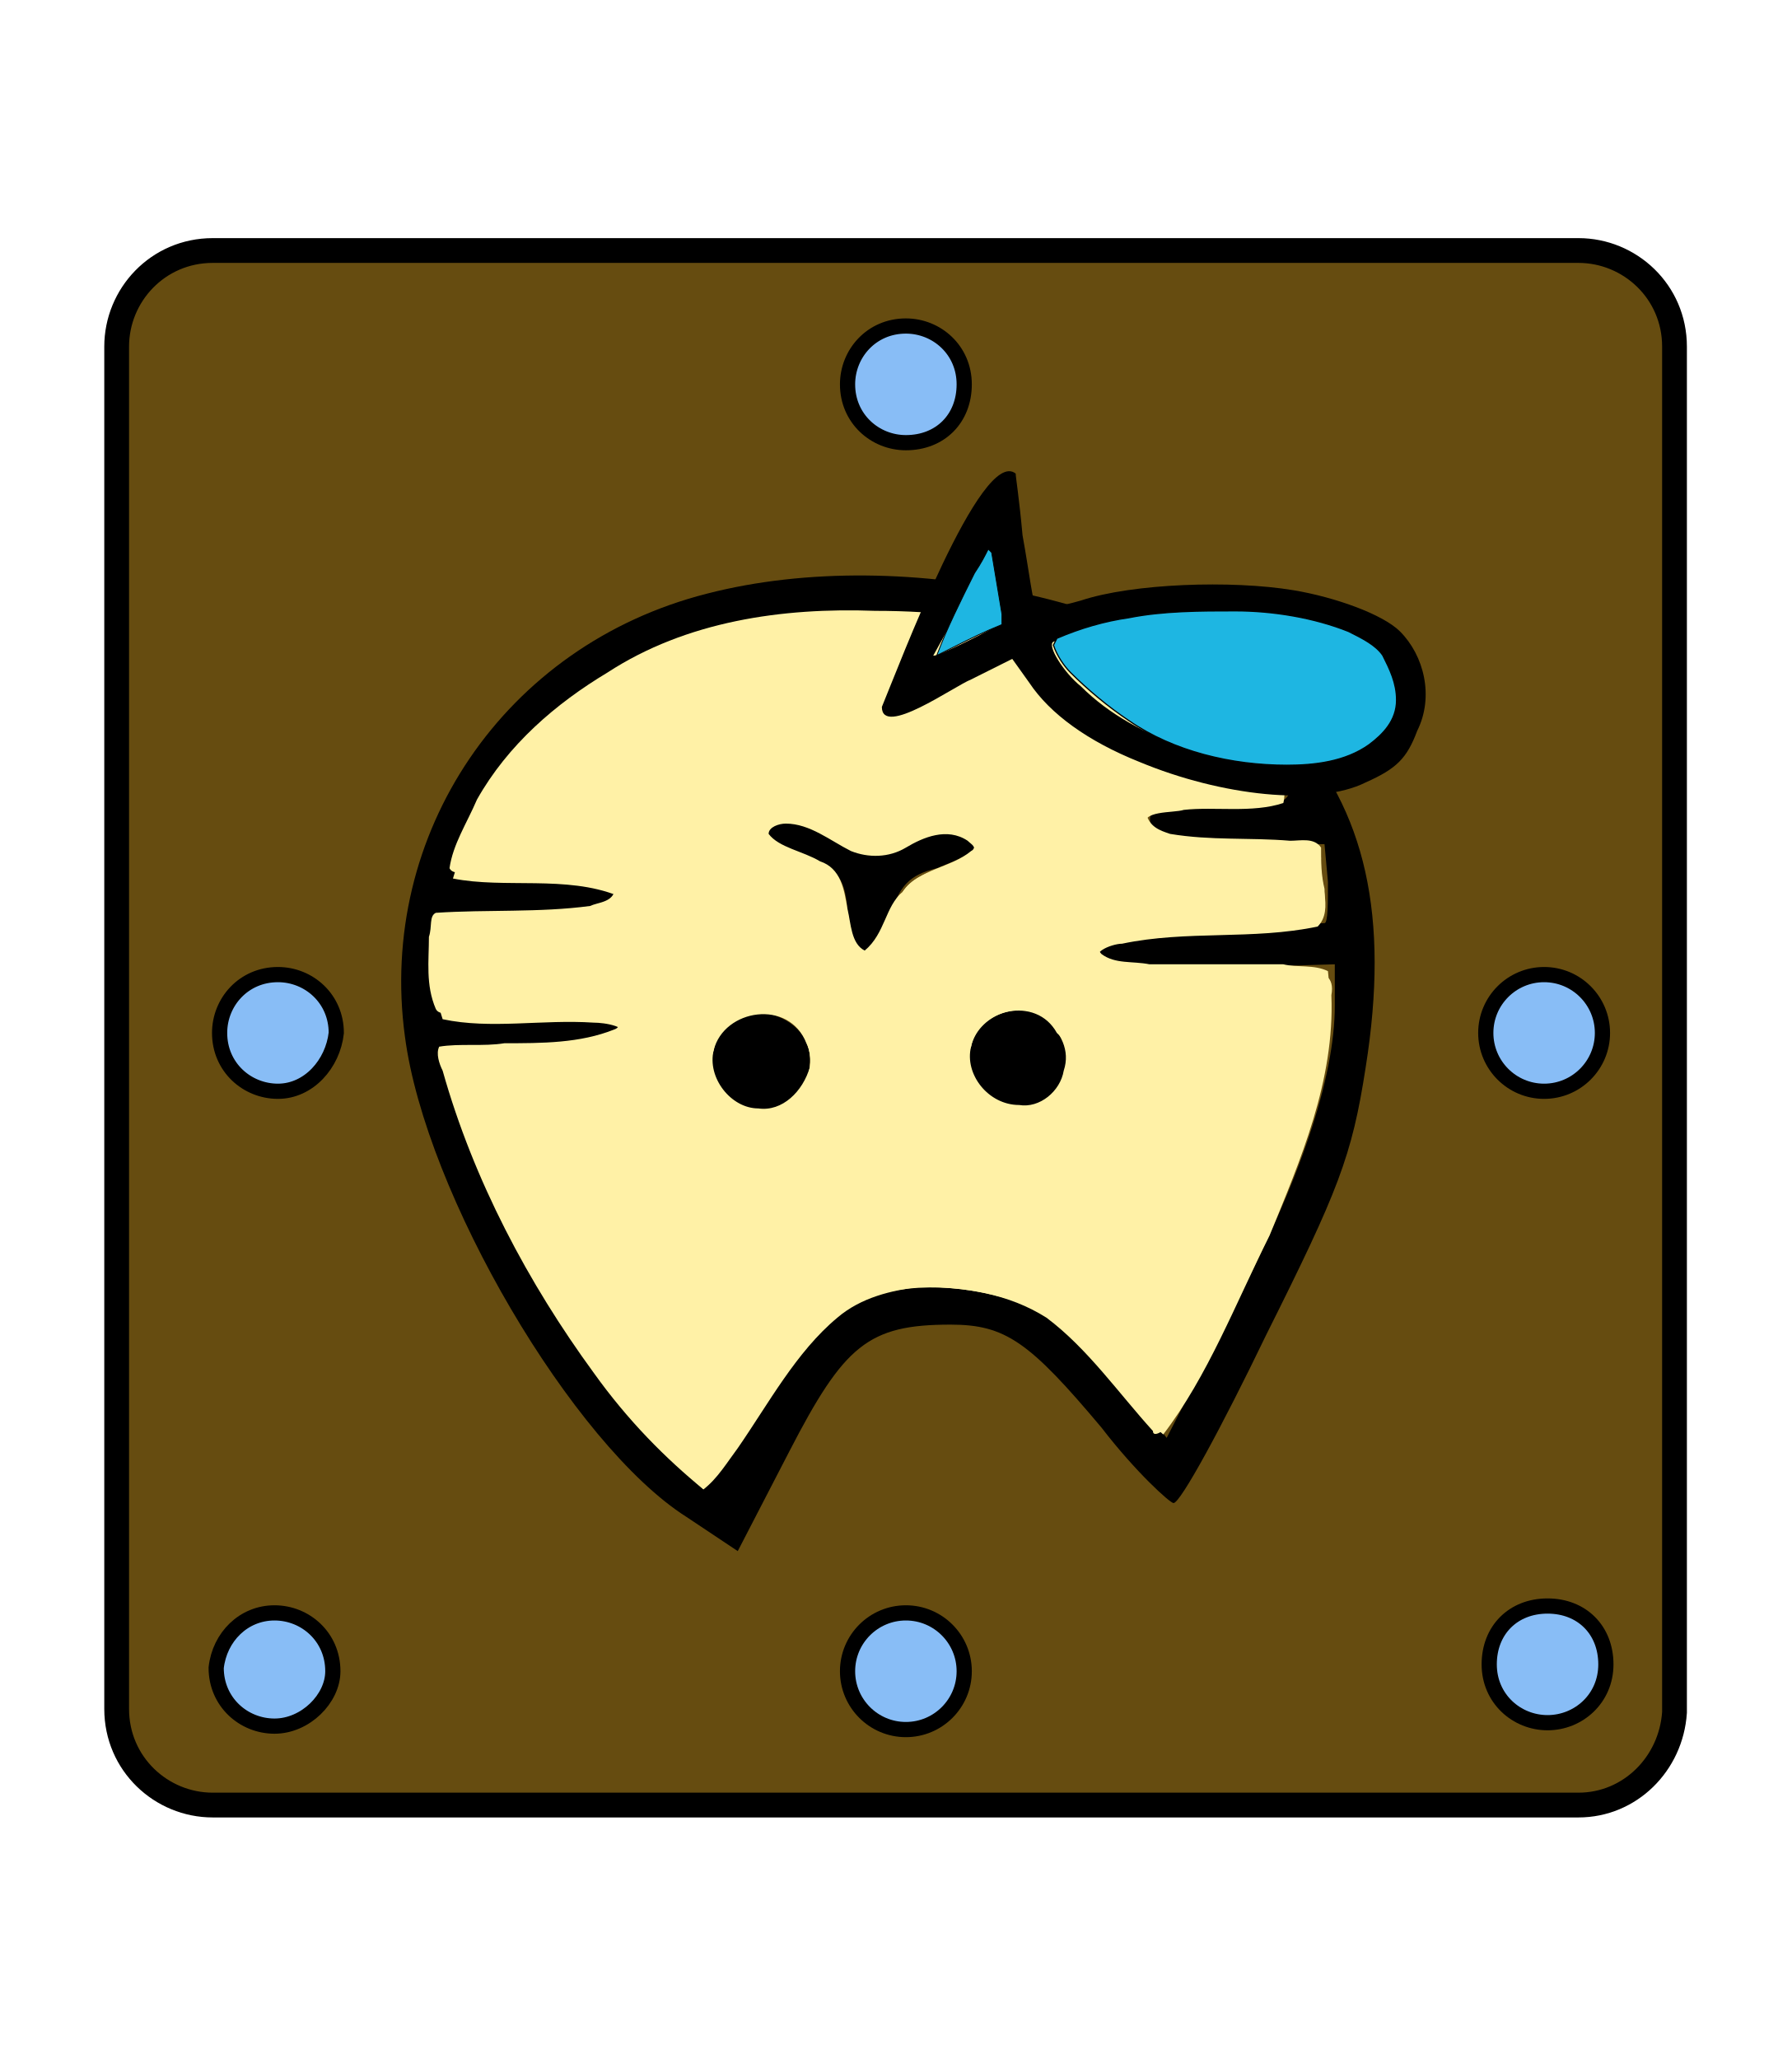
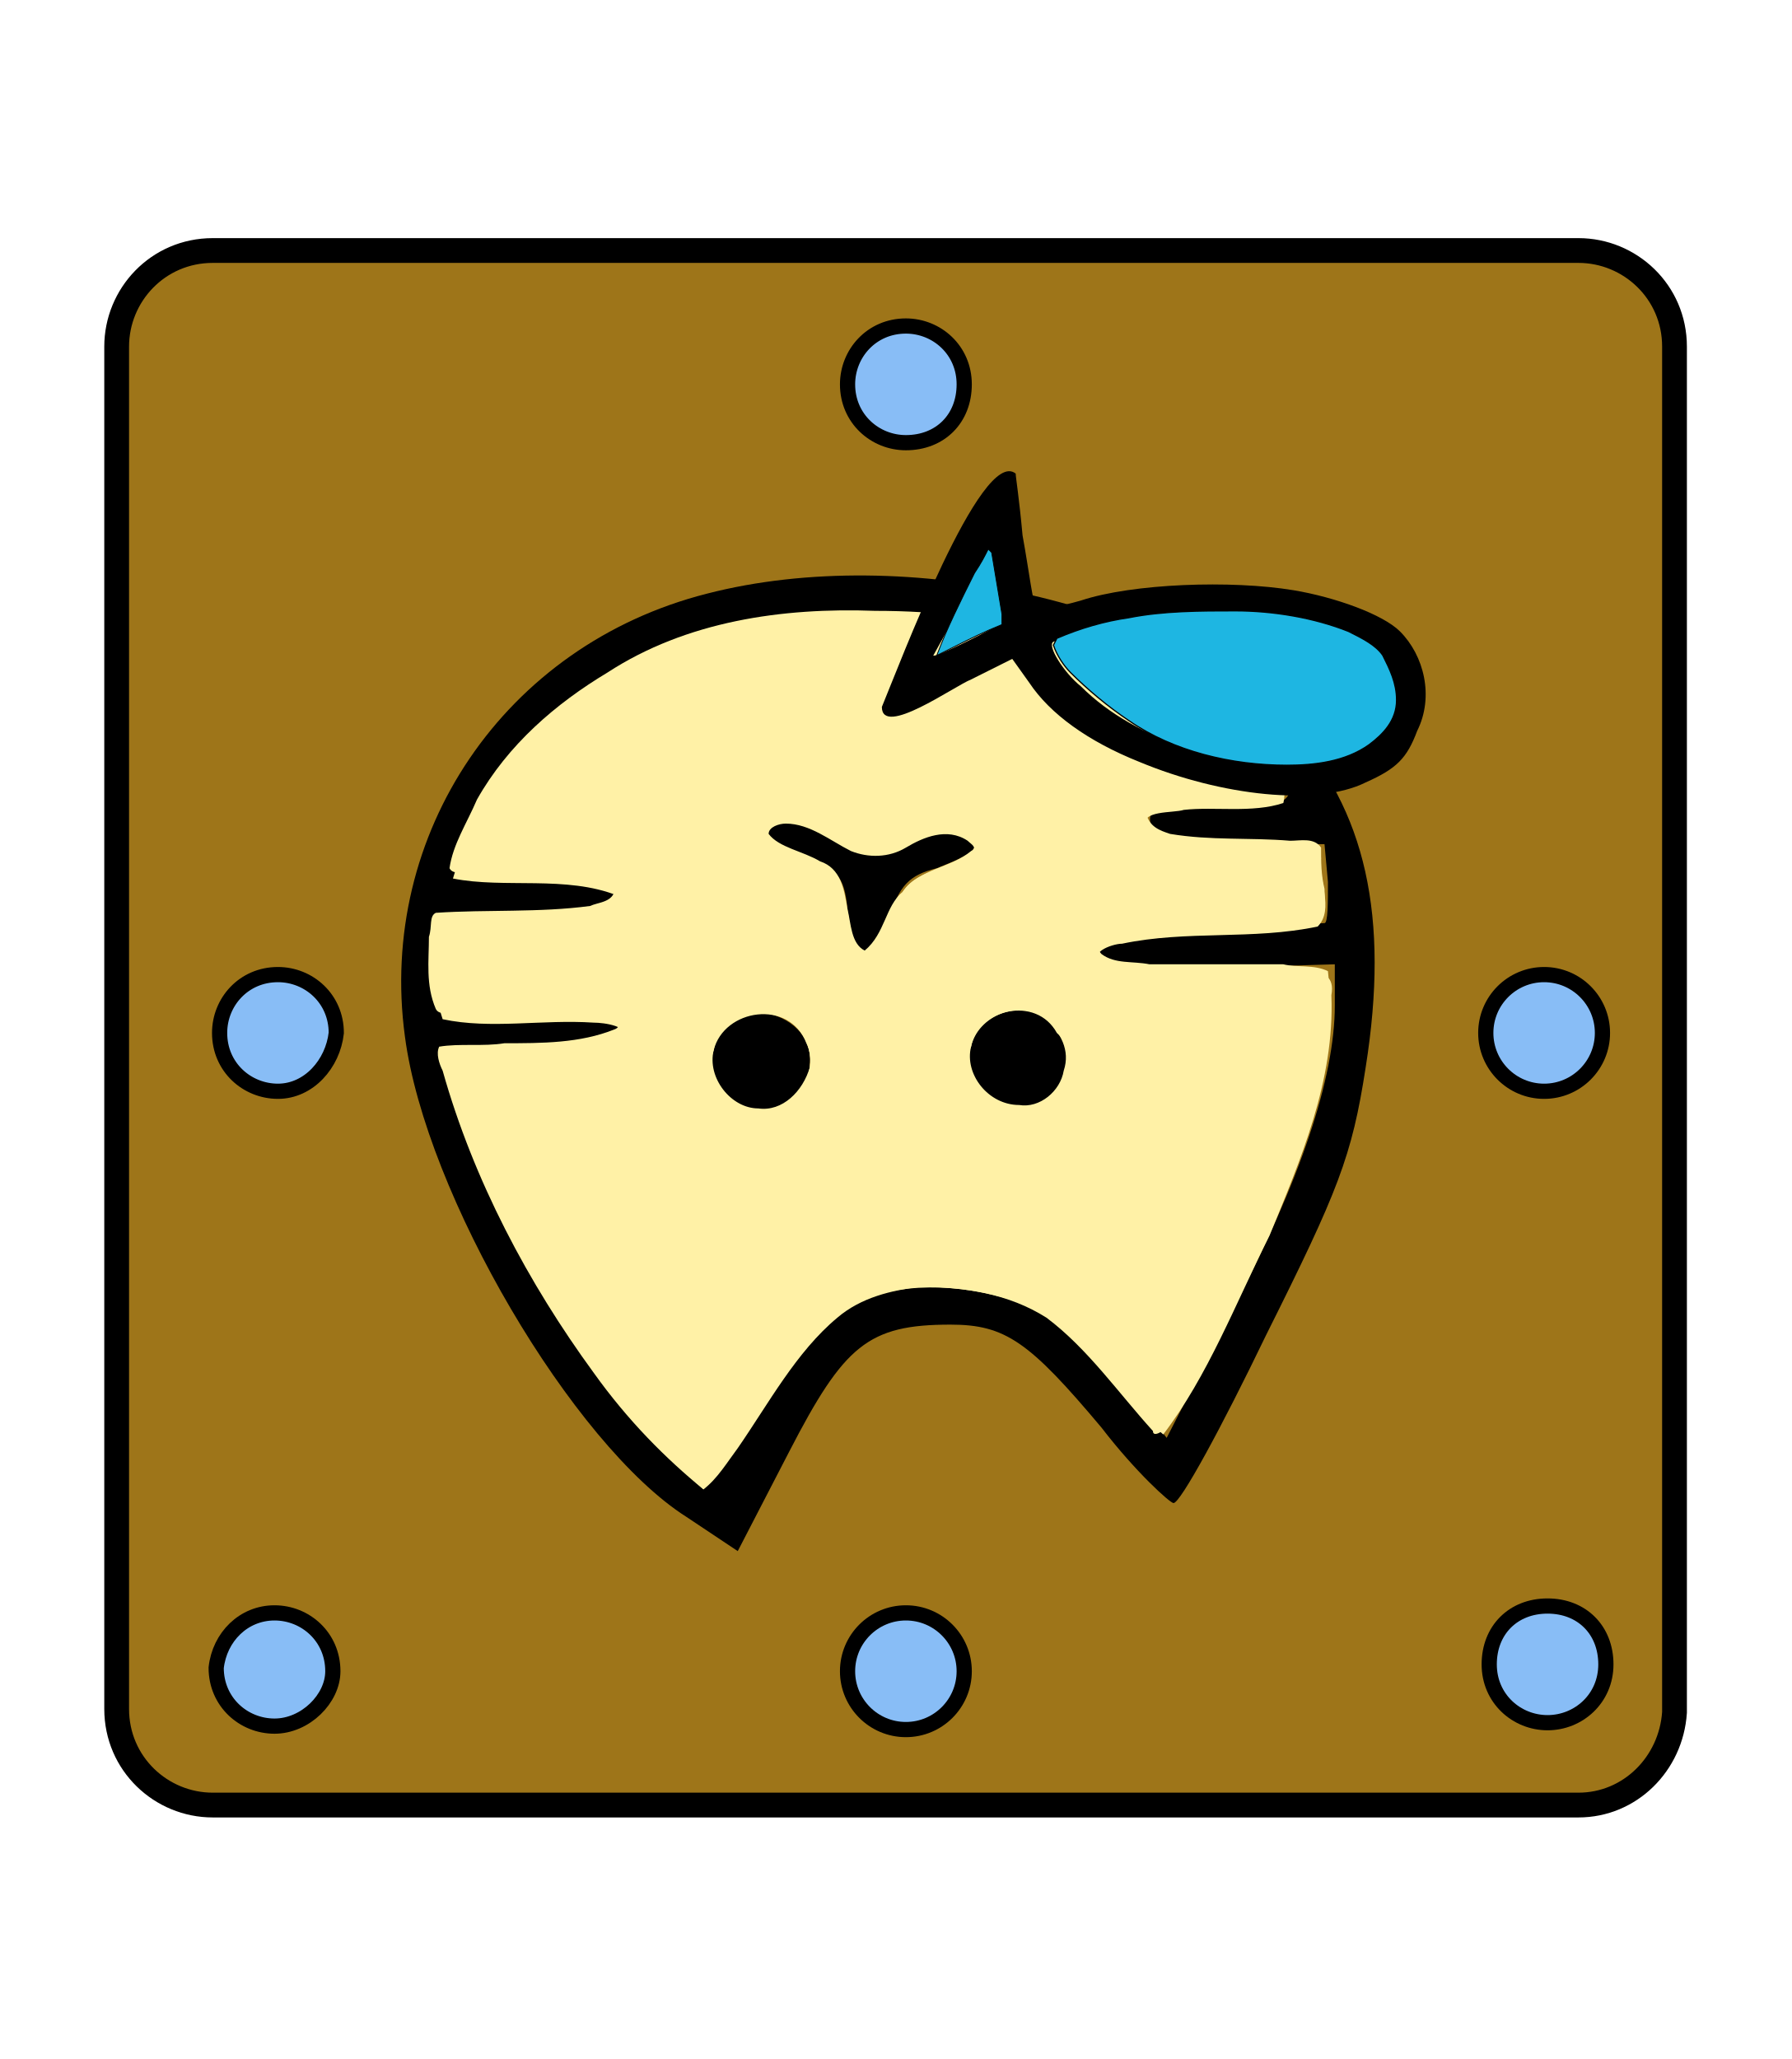
<svg xmlns="http://www.w3.org/2000/svg" version="1.1" id="svg4905" x="0px" y="0px" width="52.2px" height="60px" viewBox="0 0 52.2 60" style="enable-background:new 0 0 52.2 60;" xml:space="preserve">
  <defs id="defs56">
	
	
	
	
	
	
	
	
	
	
	
	
	
	
	
	
	
	
	
	
	
	
	
	
</defs>
  <style type="text/css" id="style2">
	.st0{fill:#A3D6A6;}
	.st1{fill:none;stroke:#000000;stroke-width:0.722;stroke-linecap:square;stroke-miterlimit:5.206;}
	.st2{fill:#0B58AD;}
	.st3{fill:none;stroke:#000000;stroke-width:0.443;stroke-linecap:square;stroke-miterlimit:5.206;}
	.st4{fill:#0F57AB;}
	.st5{fill:#0D5AAC;}
	.st6{fill:#FFF1A6;}
	.st7{fill:#1EB6E2;}
	.st8{fill:none;stroke:#000000;stroke-width:2.477849e-02;stroke-linecap:square;stroke-miterlimit:10;}
	.st9{fill:none;stroke:#000000;stroke-width:3.504208e-02;stroke-linecap:square;stroke-miterlimit:10;}
</style>
-   <path style="fill:#664c10;fill-opacity:1" id="path5" d="M 46,52.6 H 6.2 C 4.7,52.6 3.4,51.4 3.4,49.8 V 10.1 C 3.4,8.6 4.6,7.3 6.2,7.3 H 46 c 1.5,0 2.8,1.2 2.8,2.8 v 39.8 c -0.1,1.5 -1.3,2.7 -2.8,2.7 z" class="st0" />
+   <path style="fill:#9e7519;fill-opacity:1" id="path5" d="M 46,52.6 H 6.2 C 4.7,52.6 3.4,51.4 3.4,49.8 V 10.1 C 3.4,8.6 4.6,7.3 6.2,7.3 H 46 c 1.5,0 2.8,1.2 2.8,2.8 v 39.8 c -0.1,1.5 -1.3,2.7 -2.8,2.7 z" class="st0" />
  <path style="fill:none;stroke:#000000;stroke-width:0.722;stroke-linecap:square;stroke-miterlimit:5.206" id="path7" d="M 46,52.6 H 6.2 C 4.7,52.6 3.4,51.4 3.4,49.8 V 10.1 C 3.4,8.6 4.6,7.3 6.2,7.3 H 46 c 1.5,0 2.8,1.2 2.8,2.8 v 39.8 c -0.1,1.5 -1.3,2.7 -2.8,2.7 z" class="st1" />
  <path style="fill:#88bdf6;fill-opacity:1" id="path9" d="m 45.1,50.2 c -0.9,0 -1.7,-0.7 -1.7,-1.7 0,-1 0.7,-1.7 1.7,-1.7 1,0 1.7,0.7 1.7,1.7 0,1 -0.8,1.7 -1.7,1.7 z" class="st2" />
  <path style="fill:none;stroke:#000000;stroke-width:0.443;stroke-linecap:square;stroke-miterlimit:5.206" id="path11" d="m 45.1,50.2 c -0.9,0 -1.7,-0.7 -1.7,-1.7 0,-1 0.7,-1.7 1.7,-1.7 1,0 1.7,0.7 1.7,1.7 0,1 -0.8,1.7 -1.7,1.7 z" class="st3" />
  <circle style="fill:#88bdf6;fill-opacity:1" id="circle13" r="1.7" cy="48.7" cx="26.4" class="st4" />
  <circle style="fill:none;stroke:#000000;stroke-width:0.443;stroke-linecap:square;stroke-miterlimit:5.206" id="circle15" r="1.7" cy="48.7" cx="26.4" class="st3" />
  <path style="fill:#0d5aac" id="path17" d="M 8,50.3 C 7.1,50.3 6.3,49.6 6.3,48.6 6.4,47.7 7.1,47 8,47 c 0.9,0 1.7,0.7 1.7,1.7 0,0.8 -0.8,1.6 -1.7,1.6 z" class="st5" />
  <path style="fill:#88bdf6;stroke:#000000;stroke-width:0.443;stroke-linecap:square;stroke-miterlimit:5.206;fill-opacity:1" id="path19" d="M 8,50.3 C 7.1,50.3 6.3,49.6 6.3,48.6 6.4,47.7 7.1,47 8,47 c 0.9,0 1.7,0.7 1.7,1.7 0,0.8 -0.8,1.6 -1.7,1.6 z" class="st3" />
  <circle style="fill:#88bdf6;fill-opacity:1" id="circle21" r="1.7" cy="30.1" cx="45" class="st5" />
  <circle style="fill:none;stroke:#000000;stroke-width:0.443;stroke-linecap:square;stroke-miterlimit:5.206" id="circle23" r="1.7" cy="30.1" cx="45" class="st3" />
  <path style="fill:#88bdf6;fill-opacity:1" id="path25" d="m 8.1,31.8 c -0.9,0 -1.7,-0.7 -1.7,-1.7 0,-0.9 0.7,-1.7 1.7,-1.7 0.9,0 1.7,0.7 1.7,1.7 C 9.7,31 9,31.8 8.1,31.8 Z" class="st5" />
  <path style="fill:none;stroke:#000000;stroke-width:0.443;stroke-linecap:square;stroke-miterlimit:5.206" id="path27" d="m 8.1,31.8 c -0.9,0 -1.7,-0.7 -1.7,-1.7 0,-0.9 0.7,-1.7 1.7,-1.7 0.9,0 1.7,0.7 1.7,1.7 C 9.7,31 9,31.8 8.1,31.8 Z" class="st3" />
  <path style="fill:#0d5aac" id="path29" d="m 26.4,12.9 c -0.9,0 -1.7,-0.7 -1.7,-1.7 0,-0.9 0.7,-1.7 1.7,-1.7 0.9,0 1.7,0.7 1.7,1.7 0,1 -0.7,1.7 -1.7,1.7 z" class="st5" />
  <path style="fill:#88bdf6;stroke:#000000;stroke-width:0.443;stroke-linecap:square;stroke-miterlimit:5.206;fill-opacity:1" id="path31" d="m 26.4,12.9 c -0.9,0 -1.7,-0.7 -1.7,-1.7 0,-0.9 0.7,-1.7 1.7,-1.7 0.9,0 1.7,0.7 1.7,1.7 0,1 -0.7,1.7 -1.7,1.7 z" class="st3" />
  <path id="path33" d="m 37.6,21.2 c 2.2,2.4 2.9,5.5 2.2,9.9 -0.4,2.6 -0.8,3.6 -2.9,7.8 -1.3,2.7 -2.5,4.9 -2.7,4.9 -0.1,0 -1.1,-0.9 -2.1,-2.2 -2.1,-2.5 -2.8,-3 -4.4,-3 -2.4,0 -3.1,0.6 -4.7,3.7 l -1.5,2.9 -1.5,-1 c -3.3,-2.1 -7.6,-9.4 -8.2,-14 -0.8,-5.9 2.9,-11.4 8.8,-12.9 5.8,-1.5 13.7,0.3 17,3.9 z M 27.1,18 c -4.5,-0.3 -7.3,0.3 -10,2.2 -1.7,1.2 -2.4,2 -3.1,3.4 -0.5,1 -0.8,1.9 -0.7,1.9 0.1,0 1.2,0.1 2.5,0.1 2.2,0 3,0.4 2.1,0.9 -0.2,0.1 -1.4,0.2 -2.6,0.2 -1.2,0 -2.3,0 -2.4,0 -0.3,0.1 -0.2,2.7 0.1,2.8 0.1,0.1 1.2,0.1 2.5,0 1.2,-0.1 2.4,0 2.6,0.1 0.9,0.4 0,0.8 -2.5,0.9 l -2.6,0.1 0.6,1.9 c 0.8,2.7 3.3,7 5.2,8.9 0.9,0.9 1.7,1.7 1.8,1.8 0.1,0.1 0.9,-1 1.8,-2.4 1.8,-2.9 2.8,-3.6 5.2,-3.5 2.3,0.1 3.3,0.7 5,2.8 l 1.4,1.8 1.9,-3.7 c 2,-3.8 3,-6.8 3,-8.9 v -1.2 l -3.3,0.1 c -1.8,0 -3.3,-0.1 -3.5,-0.3 -0.4,-0.6 0.3,-0.8 3.4,-0.9 1.6,0 3,-0.1 3.1,-0.1 0.1,0 0.1,-0.6 0.1,-1.2 l -0.1,-1.1 h -2.1 c -2.3,0 -3.3,-0.3 -2.9,-1 0.1,-0.2 1,-0.3 1.9,-0.2 2.2,0.3 2.6,-0.2 1.5,-1.5 -1.6,-1.7 -6.2,-3.6 -9.9,-3.9 z m 1.3,6.7 c -0.1,0.2 -0.6,0.4 -1.1,0.6 -0.8,0.2 -1.1,0.5 -1.4,1.5 -0.4,1.5 -1,1.4 -1.2,-0.3 -0.1,-1 -0.3,-1.2 -1.4,-1.6 -0.9,-0.3 -1.2,-0.5 -1,-0.9 1.6,-1.1 2.4,2 4.3,0.3 1,-0.4 2,-0.1 1.8,0.4 z" />
  <path id="path35" d="m 29.6,32.3 c -0.8,0 -1.5,-0.7 -1.4,-1.5 0,-0.8 0.7,-1.5 1.5,-1.4 0.8,0 1.5,0.7 1.4,1.5 0,0.8 -0.7,1.4 -1.5,1.4 z" />
  <path id="path37" d="m 22.1,32.4 c -0.8,0 -1.5,-0.7 -1.4,-1.5 0,-0.8 0.7,-1.5 1.5,-1.4 0.8,0.1 1.5,0.7 1.4,1.5 0,0.8 -0.7,1.4 -1.5,1.4 z" />
  <path style="fill:#fff1a6" id="path39" d="m 20.5,43.4 c 1.7,-1.8 2.5,-4.5 4.8,-5.6 1.5,-0.5 3.3,-0.3 4.8,0.3 1.6,0.8 2.5,2.6 3.8,3.7 C 35.2,40.1 36,38 37,36 c 0.9,-2.2 1.9,-4.5 1.8,-7 0.2,-1.1 -1.3,-0.5 -2,-0.7 -1.5,-0.1 -3.1,0.1 -4.6,-0.2 -0.6,-0.3 0.2,-0.6 0.5,-0.6 1.9,-0.4 3.8,-0.1 5.7,-0.5 0.5,-0.5 0,-1.4 0.1,-2 -0.6,-0.4 -1.6,-0.1 -2.3,-0.2 -0.9,-0.1 -2.1,0.1 -2.8,-0.7 -0.2,-0.5 0.8,-0.4 1.1,-0.5 0.9,-0.1 2,0.1 2.9,-0.2 0.2,-0.8 -0.6,-1.4 -1.1,-1.9 -2.5,-2 -5.7,-3 -8.9,-3.4 -0.5,0 -1.5,-0.1 -2.2,-0.1 -3.3,-0.1 -6.7,0.8 -9.2,3.1 -1.4,1.1 -2.3,2.8 -2.8,4.5 1.5,0.3 3.3,-0.1 4.8,0.5 0.3,0.4 -0.5,0.6 -0.8,0.7 -1.5,0.2 -3,0 -4.4,0.2 -0.2,0.9 -0.2,1.8 0.1,2.7 1.4,0.3 2.9,0 4.4,0.1 0.3,0 1.1,0.1 0.9,0.5 -1.6,0.6 -3.5,0.4 -5.2,0.6 0.1,0.9 0.5,1.9 0.8,2.8 1.5,3.6 3.8,7.1 6.7,9.7 z m 1.7,-11 c -0.9,0 -1.7,-1 -1.4,-1.8 0.3,-1.2 2.2,-1.5 2.7,-0.2 0.4,0.8 -0.3,2 -1.3,2 z m 7.5,-0.1 c -0.9,0 -1.8,-1 -1.4,-1.8 0.2,-1.1 1.9,-1.5 2.5,-0.4 0.8,0.7 0,2.3 -1.1,2.2 z m -4.5,-4.5 c -0.8,-0.5 -0.3,-1.9 -1.1,-2.4 -0.5,-0.5 -1.5,-0.5 -1.8,-1.1 0.4,-0.7 1.4,-0.2 1.9,0.1 0.7,0.5 1.7,0.6 2.4,0.1 0.5,-0.2 1.5,-0.5 1.8,0.2 -0.4,0.7 -1.6,0.5 -2.1,1.3 -0.5,0.4 -0.4,1.4 -1.1,1.8 z" class="st6" />
  <path style="fill:#fff1a6" id="path41" d="m 20.5,43.4 c 0.4,-0.3 0.7,-0.8 1,-1.2 0.9,-1.3 1.7,-2.8 2.9,-3.8 0.7,-0.6 1.6,-0.8 2.4,-0.9 1.3,0 2.6,0.2 3.7,0.9 1.2,0.9 2.1,2.2 3.1,3.3 0,0.2 0.3,0 0.4,-0.1 0.8,-1.2 1.4,-2.5 2,-3.8 1.1,-2.2 2.1,-4.5 2.6,-6.9 0.1,-0.9 0.2,-1.7 0.1,-2.6 -0.4,-0.2 -0.9,-0.1 -1.3,-0.2 -1.3,0 -2.6,0 -3.9,0 -0.5,-0.1 -1,0 -1.4,-0.3 -0.2,-0.2 0.1,-0.4 0.2,-0.4 1.1,-0.3 2.2,-0.2 3.3,-0.3 0.9,-0.1 1.8,0 2.7,-0.2 0.4,-0.1 0.3,-0.7 0.3,-1 -0.1,-0.4 -0.1,-0.8 -0.1,-1.2 -0.2,-0.3 -0.6,-0.2 -0.9,-0.2 -1.2,-0.1 -2.3,0 -3.5,-0.2 -0.3,-0.1 -0.6,-0.2 -0.7,-0.6 0.1,-0.3 0.5,-0.2 0.8,-0.3 0.9,-0.1 1.8,0 2.7,0 0.2,-0.1 0.5,-0.1 0.5,-0.3 0.1,-0.7 -0.5,-1.2 -0.9,-1.6 C 35,20.1 33,19.2 31,18.6 29.2,18 27.3,17.8 25.5,17.8 c -2.7,-0.1 -5.5,0.3 -7.8,1.8 -1.5,0.9 -2.9,2.1 -3.8,3.7 -0.3,0.7 -0.7,1.3 -0.8,2 0.1,0.2 0.4,0.1 0.5,0.1 1.2,0.1 2.4,0 3.6,0.2 0.2,0.1 0.6,0.1 0.7,0.4 -0.1,0.3 -0.5,0.3 -0.7,0.4 -1.5,0.2 -3,0.1 -4.5,0.2 -0.2,0.1 -0.1,0.4 -0.2,0.7 0,0.7 -0.1,1.4 0.2,2.1 0.1,0.2 0.4,0.1 0.6,0.1 1.5,0.1 3,-0.1 4.5,0.1 0.1,0 0.4,0.3 0.1,0.4 -1,0.4 -2.1,0.4 -3.2,0.4 -0.6,0.1 -1.3,0 -1.9,0.1 -0.1,0.2 0,0.5 0.1,0.7 0.9,3.2 2.5,6.2 4.4,8.8 1,1.4 2.1,2.5 3.2,3.4 z m 1.6,-11.1 c -0.8,0 -1.5,-0.9 -1.3,-1.7 0.1,-0.7 0.9,-1.2 1.7,-1.1 0.7,0.1 1.2,0.9 1.1,1.6 -0.2,0.7 -0.8,1.3 -1.5,1.2 z m 7.6,-0.1 c -0.9,0 -1.6,-0.9 -1.4,-1.7 0.2,-0.9 1.4,-1.4 2.2,-0.8 0.4,0.4 0.7,0.9 0.5,1.5 -0.1,0.6 -0.7,1.1 -1.3,1 z m -4.5,-4.5 c -0.4,-0.2 -0.4,-0.8 -0.5,-1.2 -0.1,-0.6 -0.2,-1.2 -0.8,-1.4 -0.5,-0.3 -1.2,-0.4 -1.5,-0.8 0,-0.2 0.3,-0.3 0.5,-0.3 0.7,0 1.3,0.5 1.9,0.8 0.5,0.2 1.1,0.2 1.6,-0.1 0.5,-0.3 1.2,-0.6 1.8,-0.2 0.1,0.1 0.3,0.2 0.1,0.3 -0.6,0.5 -1.5,0.5 -2,1.2 -0.5,0.4 -0.5,1.2 -1.1,1.7 z" class="st6" />
  <path id="path43" d="m 29.6,13.8 c 0,0.1 0.1,0.7 0.2,1.8 0.2,1.1 0.3,2 0.4,2.1 0,0.1 0.6,0 1.3,-0.2 1.5,-0.5 4.4,-0.6 6.2,-0.3 1.2,0.2 2.6,0.7 3.1,1.2 0.7,0.7 1,1.9 0.5,2.9 -0.3,0.8 -0.6,1.1 -1.5,1.5 -1.4,0.7 -4.2,0.4 -6.6,-0.6 -1.5,-0.6 -2.6,-1.4 -3.2,-2.3 l -0.5,-0.7 -1.2,0.6 c -0.5,0.2 -2.6,1.7 -2.6,0.8 0.5,-1.2 2.9,-7.6 3.9,-6.8 z M 28,17.6 c -0.4,0.8 -0.8,1.5 -0.8,1.5 0,0.1 1.8,-0.8 1.9,-0.9 0,0 0,-0.5 -0.1,-1.1 -0.1,-0.6 -0.2,-1 -0.2,-1 0,0 -0.3,0.7 -0.8,1.5 z m 3.9,0.7 c -0.6,0.2 -1.2,0.4 -1.2,0.4 -0.2,0.1 0.3,0.9 0.8,1.3 3.3,3.3 11,2.9 8.7,-0.8 -0.9,-1.3 -5.5,-1.7 -8.3,-0.9 z" />
  <path style="fill:#1eb6e2" id="path45" d="m 27.3,19.1 c 0.2,-0.1 0.4,-0.2 0.6,-0.3 0.4,-0.2 0.8,-0.4 1.3,-0.6 V 17.9 C 29.1,17.3 29,16.7 28.9,16.1 L 28.8,16 c -0.1,0.2 -0.2,0.4 -0.4,0.7 -0.4,0.8 -0.8,1.6 -1.1,2.4 z" class="st7" />
  <path id="path47" d="m 27.3,19.1 c 0.2,-0.1 0.4,-0.2 0.6,-0.3 0.4,-0.2 0.8,-0.4 1.3,-0.6 V 17.9 C 29.1,17.3 29,16.7 28.9,16.1 L 28.8,16 c -0.1,0.2 -0.2,0.4 -0.4,0.7 -0.4,0.8 -0.8,1.6 -1.1,2.4 z" class="st8" />
  <path style="fill:#1eb6e2" id="path49" d="m 37.5,22.3 c 0.8,0 1.7,-0.1 2.4,-0.6 0.4,-0.3 0.8,-0.7 0.8,-1.3 0,-0.5 -0.2,-0.9 -0.4,-1.3 -0.2,-0.3 -0.6,-0.5 -1,-0.7 -1,-0.4 -2.2,-0.6 -3.3,-0.6 -1,0 -2.1,0 -3.1,0.2 -0.7,0.1 -1.4,0.3 -2.1,0.6 l -0.1,0.2 c 0.1,0.3 0.3,0.6 0.5,0.8 0.5,0.5 1.1,1 1.7,1.4 1.3,0.9 3,1.3 4.6,1.3 z" class="st7" />
  <path id="path51" d="m 37.5,22.3 c 0.8,0 1.7,-0.1 2.4,-0.6 0.4,-0.3 0.8,-0.7 0.8,-1.3 0,-0.5 -0.2,-0.9 -0.4,-1.3 -0.2,-0.3 -0.6,-0.5 -1,-0.7 -1,-0.4 -2.2,-0.6 -3.3,-0.6 -1,0 -2.1,0 -3.1,0.2 -0.7,0.1 -1.4,0.3 -2.1,0.6 l -0.1,0.2 c 0.1,0.3 0.3,0.6 0.5,0.8 0.5,0.5 1.1,1 1.7,1.4 1.3,0.9 3,1.3 4.6,1.3 z" class="st9" />
</svg>
